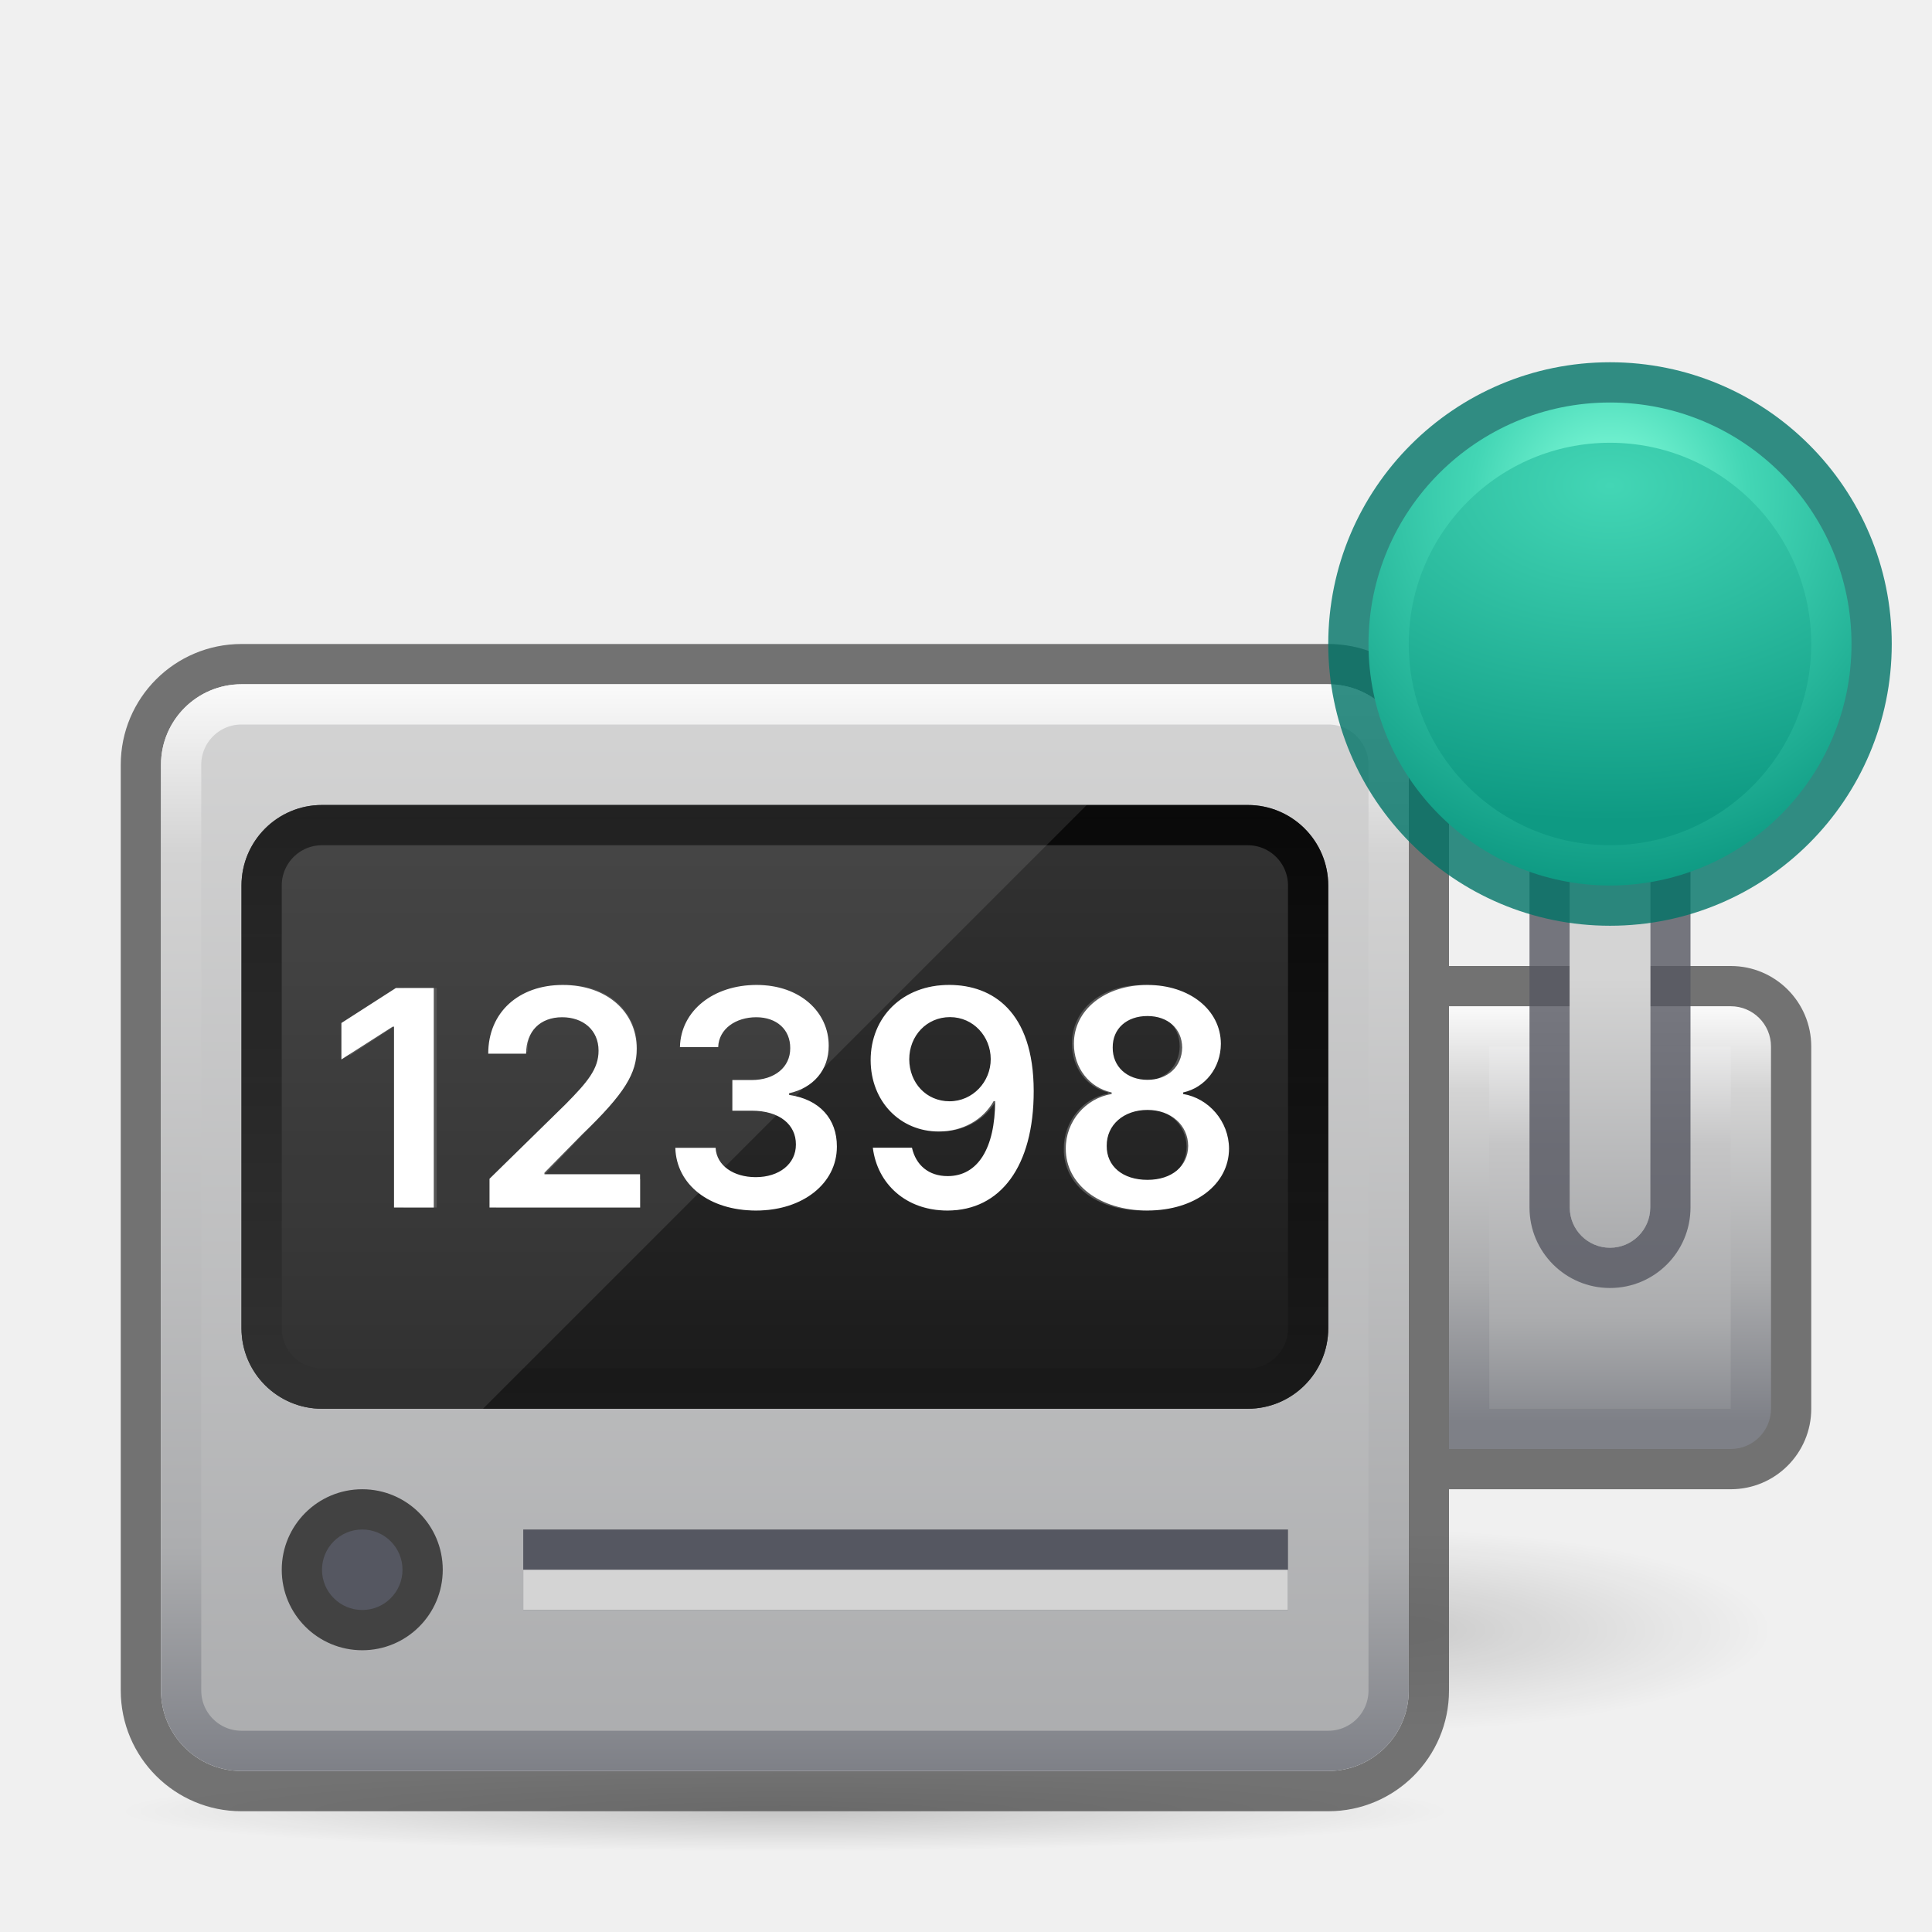
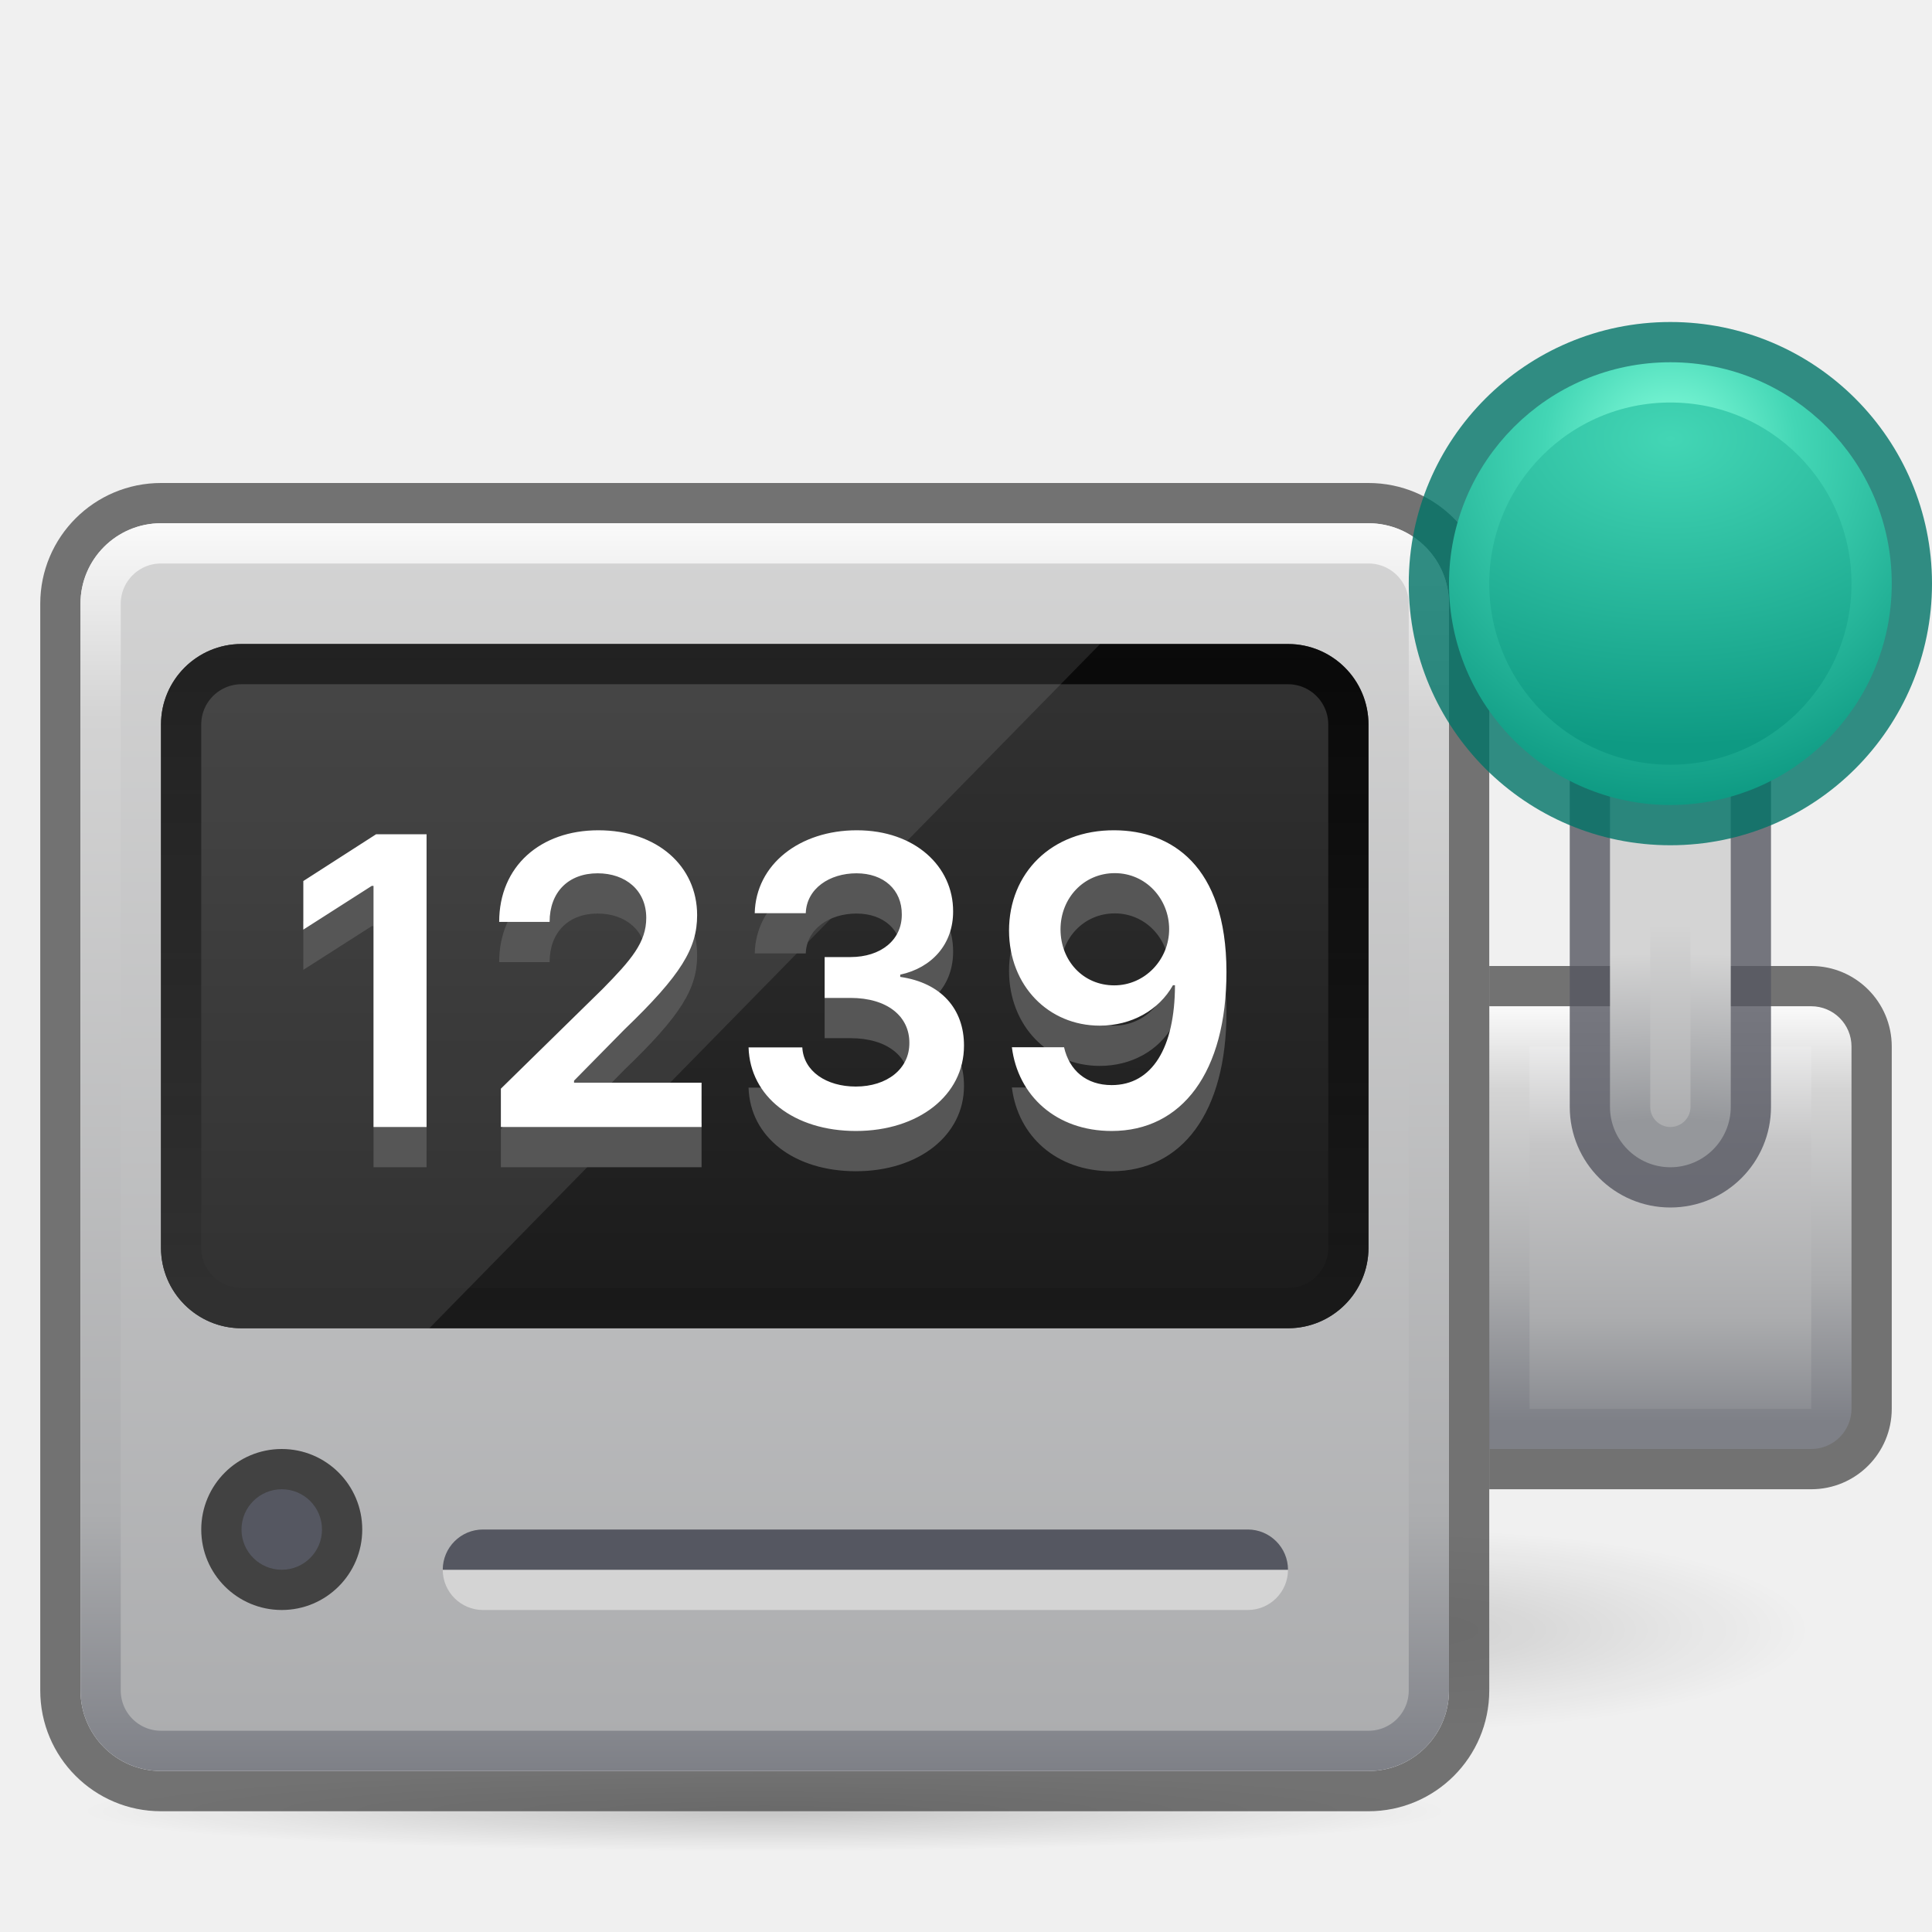
<svg xmlns="http://www.w3.org/2000/svg" width="48" height="48" viewBox="0 0 48 48" fill="none">
-   <ellipse cx="19.5" cy="45" rx="16.5" ry="1" fill="url(#paint0_radial_1:30)" fill-opacity="0.18" />
-   <ellipse cx="34.5" cy="40.5" rx="9.5" ry="2.5" fill="url(#paint1_radial_1:30)" fill-opacity="0.16" />
-   <path d="M36 24H43C44.105 24 45 24.895 45 26V35C45 36.105 44.105 37 43 37H36V24Z" fill="#535353" fill-opacity="0.8" />
-   <path d="M36.5 25.5H43C43.276 25.5 43.5 25.724 43.5 26V35C43.5 35.276 43.276 35.5 43 35.5H36.5V25.5Z" fill="url(#paint2_linear_1:30)" stroke="url(#paint3_linear_1:30)" />
-   <rect x="3.5" y="16.5" width="32" height="28" rx="2.5" stroke="#535353" stroke-opacity="0.8" />
-   <rect x="4.5" y="17.5" width="30" height="26" rx="1.5" fill="url(#paint4_linear_1:30)" stroke="url(#paint5_linear_1:30)" />
-   <rect x="6" y="20" width="27" height="15" rx="2" fill="url(#paint6_linear_1:30)" />
-   <rect x="6.5" y="20.5" width="26" height="14" rx="1.5" stroke="url(#paint7_linear_1:30)" stroke-opacity="0.9" />
-   <path d="M6 22V33C6 34.105 6.895 35 8 35H12L27 20H8C6.895 20 6 20.895 6 22Z" fill="white" fill-opacity="0.1" />
-   <path d="M32 39L13 39" stroke="#555761" stroke-width="2" />
-   <path d="M38 20H42V30C42 31.105 41.105 32 40 32C38.895 32 38 31.105 38 30V20Z" fill="#555761" fill-opacity="0.8" />
-   <path d="M39 19H41V30C41 30.552 40.552 31 40 31C39.448 31 39 30.552 39 30V19Z" fill="url(#paint8_radial_1:30)" />
-   <path d="M39 19H41V30C41 30.552 40.552 31 40 31C39.448 31 39 30.552 39 30V19Z" fill="url(#paint9_linear_1:30)" />
-   <circle cx="40" cy="16" r="7" fill="#007367" fill-opacity="0.8" />
-   <circle cx="40" cy="16" r="5.5" fill="url(#paint10_radial_1:30)" stroke="url(#paint11_radial_1:30)" />
-   <circle cx="9" cy="39" r="2" fill="#424242" />
-   <path d="M10 39C10 39.552 9.552 40 9 40C8.448 40 8 39.552 8 39C8 38.448 8.448 38 9 38C9.552 38 10 38.448 10 39Z" fill="#555761" />
-   <path d="M10.851 24.546H10.05L8.689 25.435V26.223L9.994 25.371H10.026V30H10.851V24.546ZM12.327 30H15.917V29.294H13.461V29.254L14.546 28.12C15.544 27.11 15.829 26.628 15.829 26.018C15.829 25.142 15.116 24.471 14.087 24.471C13.067 24.471 12.322 25.131 12.322 26.128H13.107C13.105 25.541 13.483 25.158 14.071 25.158C14.625 25.158 15.046 25.499 15.046 26.042C15.046 26.524 14.759 26.871 14.173 27.491L12.327 29.403V30ZM18.826 30.075C19.939 30.075 20.756 29.409 20.754 28.503C20.756 27.813 20.338 27.318 19.614 27.206V27.163C20.184 27.017 20.554 26.57 20.551 25.957C20.554 25.155 19.896 24.471 18.847 24.471C17.845 24.471 17.041 25.076 17.014 25.962H17.811C17.829 25.462 18.301 25.158 18.836 25.158C19.393 25.158 19.758 25.496 19.755 26C19.758 26.527 19.334 26.873 18.73 26.873H18.269V27.544H18.73C19.486 27.544 19.923 27.928 19.923 28.477C19.923 29.007 19.462 29.366 18.82 29.366C18.229 29.366 17.768 29.062 17.736 28.578H16.9C16.934 29.467 17.723 30.075 18.826 30.075ZM23.574 24.471C22.429 24.46 21.681 25.283 21.681 26.317C21.683 27.358 22.437 28.109 23.383 28.109C23.96 28.109 24.456 27.827 24.735 27.369H24.778C24.775 28.623 24.304 29.355 23.505 29.355C22.983 29.355 22.647 29.036 22.541 28.57H21.729C21.848 29.451 22.53 30.075 23.505 30.075C24.773 30.075 25.567 28.985 25.567 27.076C25.564 25.084 24.546 24.479 23.574 24.471ZM23.577 25.163C24.208 25.163 24.674 25.699 24.674 26.298C24.677 26.905 24.184 27.438 23.561 27.438C22.935 27.438 22.482 26.937 22.48 26.306C22.48 25.672 22.951 25.163 23.577 25.163ZM28.372 30.075C29.506 30.075 30.308 29.43 30.313 28.546C30.308 27.859 29.826 27.281 29.216 27.172V27.14C29.746 27.012 30.105 26.514 30.111 25.925C30.105 25.091 29.37 24.471 28.372 24.471C27.362 24.471 26.627 25.091 26.633 25.925C26.627 26.511 26.987 27.012 27.527 27.14V27.172C26.907 27.281 26.425 27.859 26.43 28.546C26.425 29.43 27.226 30.075 28.372 30.075ZM28.372 29.401C27.69 29.401 27.258 29.038 27.264 28.492C27.258 27.925 27.727 27.52 28.372 27.52C29.006 27.52 29.474 27.925 29.48 28.492C29.474 29.038 29.046 29.401 28.372 29.401ZM28.372 26.863C27.82 26.863 27.429 26.514 27.434 25.994C27.429 25.483 27.807 25.145 28.372 25.145C28.926 25.145 29.304 25.483 29.309 25.994C29.304 26.514 28.915 26.863 28.372 26.863Z" fill="#565656" />
-   <path d="M10.777 24.546H9.837L8.482 25.416V26.322L9.757 25.507H9.789V30H10.777V24.546ZM12.162 30H15.902V29.174H13.526V29.137L14.466 28.181C15.526 27.163 15.819 26.668 15.819 26.053C15.819 25.139 15.076 24.471 13.979 24.471C12.898 24.471 12.13 25.142 12.13 26.178H13.071C13.071 25.621 13.422 25.273 13.966 25.273C14.485 25.273 14.871 25.59 14.871 26.104C14.871 26.559 14.594 26.884 14.056 27.43L12.162 29.286V30ZM18.778 30.075C19.945 30.075 20.794 29.406 20.792 28.485C20.794 27.803 20.368 27.313 19.604 27.203V27.161C20.195 27.033 20.592 26.594 20.589 25.981C20.592 25.15 19.884 24.471 18.794 24.471C17.734 24.471 16.914 25.102 16.893 26.016H17.843C17.859 25.558 18.285 25.273 18.789 25.273C19.298 25.273 19.636 25.581 19.633 26.04C19.636 26.516 19.242 26.833 18.677 26.833H18.195V27.595H18.677C19.367 27.595 19.777 27.941 19.774 28.434C19.777 28.916 19.359 29.246 18.776 29.246C18.227 29.246 17.803 28.961 17.779 28.517H16.778C16.805 29.438 17.628 30.075 18.778 30.075ZM23.6 24.471C22.417 24.463 21.631 25.275 21.631 26.341C21.634 27.369 22.366 28.112 23.323 28.112C23.911 28.112 24.422 27.827 24.686 27.358H24.724C24.721 28.524 24.297 29.22 23.544 29.22C23.072 29.22 22.755 28.948 22.657 28.514H21.685C21.797 29.417 22.51 30.075 23.544 30.075C24.851 30.075 25.685 28.983 25.682 27.105C25.68 25.118 24.646 24.476 23.6 24.471ZM23.602 25.27C24.186 25.27 24.614 25.755 24.614 26.311C24.617 26.876 24.167 27.361 23.592 27.361C23.011 27.361 22.593 26.902 22.59 26.319C22.59 25.733 23.024 25.27 23.602 25.27ZM28.508 30.075C29.688 30.075 30.532 29.425 30.535 28.538C30.532 27.856 30.029 27.286 29.395 27.18V27.142C29.946 27.02 30.33 26.524 30.332 25.933C30.33 25.094 29.558 24.471 28.508 24.471C27.451 24.471 26.678 25.091 26.681 25.933C26.678 26.524 27.057 27.02 27.619 27.142V27.18C26.974 27.286 26.476 27.856 26.479 28.538C26.476 29.425 27.318 30.075 28.508 30.075ZM28.508 29.313C27.89 29.313 27.491 28.972 27.496 28.469C27.491 27.947 27.919 27.576 28.508 27.576C29.089 27.576 29.515 27.949 29.52 28.469C29.515 28.972 29.118 29.313 28.508 29.313ZM28.508 26.828C28.002 26.828 27.64 26.5 27.645 26.026C27.64 25.558 27.991 25.243 28.508 25.243C29.017 25.243 29.366 25.558 29.371 26.026C29.366 26.503 29.006 26.828 28.508 26.828Z" fill="white" />
-   <rect x="13" y="39" width="19" height="1" fill="#D4D4D4" />
+   <ellipse cx="19" cy="45" rx="17" ry="1" fill="url(#paint0_radial_1_30)" fill-opacity="0.18" />
+   <ellipse cx="35" cy="40.5" rx="10" ry="2.5" fill="url(#paint1_radial_1_30)" fill-opacity="0.14" />
+   <path d="M37 24H45C46.105 24 47 24.895 47 26V35C47 36.105 46.105 37 45 37H37V24Z" fill="#535353" fill-opacity="0.8" />
+   <path d="M37.5 25.5H45C45.276 25.5 45.5 25.724 45.5 26V35C45.5 35.276 45.276 35.5 45 35.5H37.5V25.5Z" fill="url(#paint2_linear_1_30)" stroke="url(#paint3_linear_1_30)" />
+   <rect x="1.5" y="12.5" width="35" height="32" rx="2.5" stroke="#535353" stroke-opacity="0.8" />
+   <rect x="2.5" y="13.5" width="33" height="30" rx="1.5" fill="url(#paint4_linear_1_30)" stroke="url(#paint5_linear_1_30)" />
+   <rect x="4" y="16" width="30" height="17" rx="2" fill="url(#paint6_linear_1_30)" />
+   <rect x="4.5" y="16.5" width="29" height="16" rx="1.5" stroke="url(#paint7_linear_1_30)" stroke-opacity="0.9" />
+   <path d="M4 18V31C4 32.105 4.895 33 6 33H10.667L27.333 16H6C4.895 16 4 16.895 4 18Z" fill="white" fill-opacity="0.1" />
+   <path d="M39 19H44V27.5C44 28.881 42.881 30 41.5 30V30C40.119 30 39 28.881 39 27.5V19Z" fill="#555761" fill-opacity="0.8" />
+   <path d="M40 19H43V27.5C43 28.328 42.328 29 41.5 29V29C40.672 29 40 28.328 40 27.5V19Z" fill="url(#paint8_radial_1_30)" />
+   <path d="M41 19H42V27.5C42 27.776 41.776 28 41.5 28V28C41.224 28 41 27.776 41 27.5V19Z" fill="url(#paint9_linear_1_30)" />
+   <circle cx="41.5" cy="14.5" r="6.5" fill="#007367" fill-opacity="0.8" />
+   <circle cx="41.5" cy="14.5" r="5" fill="url(#paint10_radial_1_30)" stroke="url(#paint11_radial_1_30)" />
+   <circle cx="7" cy="38" r="2" fill="#424242" />
+   <path d="M8 38C8 38.552 7.552 39 7 39C6.448 39 6 38.552 6 38C6 37.448 6.448 37 7 37C7.552 37 8 37.448 8 38Z" fill="#555761" />
+   <path d="M10.598 21.727H9.344L7.536 22.889V24.096L9.237 23.009H9.28V29H10.598V21.727ZM12.444 29H17.43V27.899H14.262V27.849L15.516 26.575C16.929 25.218 17.32 24.558 17.32 23.737C17.32 22.519 16.329 21.628 14.866 21.628C13.424 21.628 12.402 22.523 12.402 23.904H13.655C13.655 23.162 14.124 22.697 14.848 22.697C15.541 22.697 16.056 23.119 16.056 23.805C16.056 24.412 15.686 24.845 14.969 25.573L12.444 28.048V29ZM21.265 29.099C22.821 29.099 23.953 28.208 23.95 26.979C23.953 26.07 23.385 25.417 22.366 25.271V25.215C23.154 25.044 23.683 24.458 23.68 23.641C23.683 22.533 22.739 21.628 21.287 21.628C19.873 21.628 18.779 22.47 18.751 23.688H20.019C20.04 23.077 20.608 22.697 21.279 22.697C21.958 22.697 22.409 23.109 22.405 23.72C22.409 24.355 21.883 24.778 21.13 24.778H20.488V25.793H21.13C22.05 25.793 22.597 26.255 22.593 26.912C22.597 27.555 22.039 27.995 21.262 27.995C20.53 27.995 19.965 27.615 19.933 27.022H18.598C18.634 28.251 19.731 29.099 21.265 29.099ZM27.694 21.628C26.117 21.617 25.069 22.7 25.069 24.121C25.073 25.491 26.049 26.482 27.324 26.482C28.109 26.482 28.791 26.102 29.142 25.477H29.192C29.189 27.033 28.624 27.959 27.619 27.959C26.991 27.959 26.568 27.597 26.436 27.018H25.14C25.29 28.222 26.241 29.099 27.619 29.099C29.363 29.099 30.474 27.643 30.471 25.14C30.467 22.491 29.089 21.635 27.694 21.628ZM27.697 22.693C28.475 22.693 29.047 23.34 29.047 24.082C29.05 24.834 28.45 25.481 27.683 25.481C26.909 25.481 26.351 24.87 26.348 24.092C26.348 23.311 26.927 22.693 27.697 22.693Z" fill="#565656" />
+   <path d="M10.598 20.727H9.344L7.536 21.889V23.096L9.237 22.009H9.28V28H10.598V20.727ZM12.444 28H17.43V26.899H14.262V26.849L15.516 25.575C16.929 24.218 17.32 23.558 17.32 22.737C17.32 21.519 16.329 20.628 14.866 20.628C13.424 20.628 12.402 21.523 12.402 22.904H13.655C13.655 22.162 14.124 21.697 14.848 21.697C15.541 21.697 16.056 22.119 16.056 22.805C16.056 23.412 15.686 23.845 14.969 24.573L12.444 27.048V28ZM21.265 28.099C22.821 28.099 23.953 27.208 23.95 25.979C23.953 25.07 23.385 24.417 22.366 24.271V24.215C23.154 24.044 23.683 23.458 23.68 22.641C23.683 21.533 22.739 20.628 21.287 20.628C19.873 20.628 18.779 21.47 18.751 22.688H20.019C20.04 22.077 20.608 21.697 21.279 21.697C21.958 21.697 22.409 22.109 22.405 22.72C22.409 23.355 21.883 23.778 21.13 23.778H20.488V24.793H21.13C22.05 24.793 22.597 25.255 22.593 25.912C22.597 26.555 22.039 26.995 21.262 26.995C20.53 26.995 19.965 26.615 19.933 26.022H18.598C18.634 27.251 19.731 28.099 21.265 28.099ZM27.694 20.628C26.117 20.617 25.069 21.7 25.069 23.121C25.073 24.491 26.049 25.482 27.324 25.482C28.109 25.482 28.791 25.102 29.142 24.477H29.192C29.189 26.033 28.624 26.959 27.619 26.959C26.991 26.959 26.568 26.597 26.436 26.018H25.14C25.29 27.222 26.241 28.099 27.619 28.099C29.363 28.099 30.474 26.643 30.471 24.14C30.467 21.491 29.089 20.635 27.694 20.628ZM27.697 21.693C28.475 21.693 29.047 22.34 29.047 23.082C29.05 23.834 28.45 24.481 27.683 24.481C26.909 24.481 26.351 23.87 26.348 23.092C26.348 22.311 26.927 21.693 27.697 21.693Z" fill="white" />
+   <path d="M11 39H32V39C32 39.552 31.552 40 31 40H12C11.448 40 11 39.552 11 39V39Z" fill="#D4D4D4" />
+   <path d="M11 39C11 38.448 11.448 38 12 38H31C31.552 38 32 38.448 32 39V39H11V39Z" fill="#555761" />
  <defs>
-     <radialGradient id="paint0_radial_1:30" cx="0" cy="0" r="1" gradientUnits="userSpaceOnUse" gradientTransform="translate(19.5 45) rotate(90) scale(1 16.5)">
+     <radialGradient id="paint0_radial_1_30" cx="0" cy="0" r="1" gradientUnits="userSpaceOnUse" gradientTransform="translate(19 45) rotate(90) scale(1 17)">
      <stop />
      <stop offset="1" stop-opacity="0" />
    </radialGradient>
-     <radialGradient id="paint1_radial_1:30" cx="0" cy="0" r="1" gradientUnits="userSpaceOnUse" gradientTransform="translate(34.5 40.5) rotate(90) scale(2.5 9.5)">
+     <radialGradient id="paint1_radial_1_30" cx="0" cy="0" r="1" gradientUnits="userSpaceOnUse" gradientTransform="translate(35 40.5) rotate(90) scale(2.5 10)">
      <stop />
      <stop offset="1" stop-opacity="0" />
    </radialGradient>
-     <linearGradient id="paint2_linear_1:30" x1="40" y1="25" x2="40" y2="36" gradientUnits="userSpaceOnUse">
+     <linearGradient id="paint2_linear_1_30" x1="41.5" y1="25" x2="41.5" y2="36" gradientUnits="userSpaceOnUse">
      <stop stop-color="#FAFAFA" />
      <stop offset="0.312" stop-color="#C5C5C6" />
      <stop offset="0.703" stop-color="#ABACAE" />
      <stop offset="1" stop-color="#7E8087" />
    </linearGradient>
-     <linearGradient id="paint3_linear_1:30" x1="40" y1="25" x2="40" y2="36" gradientUnits="userSpaceOnUse">
+     <linearGradient id="paint3_linear_1_30" x1="41.5" y1="25" x2="41.5" y2="36" gradientUnits="userSpaceOnUse">
      <stop stop-color="#FAFAFA" />
      <stop offset="0.188" stop-color="#D4D4D4" />
      <stop offset="0.615" stop-color="#ABACAE" />
      <stop offset="0.938" stop-color="#7E8087" />
    </linearGradient>
-     <linearGradient id="paint4_linear_1:30" x1="19.5" y1="17" x2="19.5" y2="44" gradientUnits="userSpaceOnUse">
+     <linearGradient id="paint4_linear_1_30" x1="19" y1="13" x2="19" y2="44" gradientUnits="userSpaceOnUse">
      <stop stop-color="#D4D4D4" />
      <stop offset="1" stop-color="#ABACAE" />
    </linearGradient>
-     <linearGradient id="paint5_linear_1:30" x1="19.5" y1="17" x2="19.5" y2="44" gradientUnits="userSpaceOnUse">
+     <linearGradient id="paint5_linear_1_30" x1="19" y1="13" x2="19" y2="44" gradientUnits="userSpaceOnUse">
      <stop stop-color="#FAFAFA" />
      <stop offset="0.156" stop-color="#D3D3D3" />
      <stop offset="0.794" stop-color="#ACADAF" />
      <stop offset="1" stop-color="#7E8087" />
    </linearGradient>
-     <linearGradient id="paint6_linear_1:30" x1="19.5" y1="20" x2="19.5" y2="35" gradientUnits="userSpaceOnUse">
+     <linearGradient id="paint6_linear_1_30" x1="19" y1="16" x2="19" y2="33" gradientUnits="userSpaceOnUse">
      <stop stop-color="#333333" />
      <stop offset="1" stop-color="#1A1A1A" />
    </linearGradient>
-     <linearGradient id="paint7_linear_1:30" x1="19.5" y1="20" x2="19.5" y2="35" gradientUnits="userSpaceOnUse">
+     <linearGradient id="paint7_linear_1_30" x1="19" y1="16" x2="19" y2="33" gradientUnits="userSpaceOnUse">
      <stop stop-opacity="0.9" />
      <stop offset="1" stop-color="#1A1A1A" stop-opacity="0.9" />
    </linearGradient>
-     <radialGradient id="paint8_radial_1:30" cx="0" cy="0" r="1" gradientUnits="userSpaceOnUse" gradientTransform="translate(40 31) rotate(-90) scale(6.375 10.4613)">
+     <radialGradient id="paint8_radial_1_30" cx="0" cy="0" r="1" gradientUnits="userSpaceOnUse" gradientTransform="translate(41.5 29) rotate(-90) scale(5.3125 15.692)">
      <stop offset="0.224" stop-color="#95979B" />
      <stop offset="1" stop-color="#D4D4D4" />
    </radialGradient>
-     <linearGradient id="paint9_linear_1:30" x1="40" y1="20.688" x2="40" y2="31" gradientUnits="userSpaceOnUse">
+     <linearGradient id="paint9_linear_1_30" x1="41.5" y1="20.266" x2="41.5" y2="28" gradientUnits="userSpaceOnUse">
      <stop offset="0.349" stop-color="#D4D4D4" />
      <stop offset="1" stop-color="#ABACAE" />
    </linearGradient>
-     <radialGradient id="paint10_radial_1:30" cx="0" cy="0" r="1" gradientUnits="userSpaceOnUse" gradientTransform="translate(40 12.0769) rotate(90) scale(8.30769 12.8804)">
+     <radialGradient id="paint10_radial_1_30" cx="0" cy="0" r="1" gradientUnits="userSpaceOnUse" gradientTransform="translate(41.5 10.9038) rotate(90) scale(7.61538 11.8071)">
      <stop stop-color="#43D6B5" />
      <stop offset="1" stop-color="#0E9A83" />
    </radialGradient>
-     <radialGradient id="paint11_radial_1:30" cx="0" cy="0" r="1" gradientUnits="userSpaceOnUse" gradientTransform="translate(40 12.3077) rotate(90) scale(9.69231)">
+     <radialGradient id="paint11_radial_1_30" cx="0" cy="0" r="1" gradientUnits="userSpaceOnUse" gradientTransform="translate(41.5 11.1154) rotate(90) scale(8.88462)">
      <stop stop-color="#89FFDD" />
      <stop offset="0.354" stop-color="#43D6B5" />
      <stop offset="1" stop-color="#0E9A83" />
    </radialGradient>
  </defs>
</svg>
